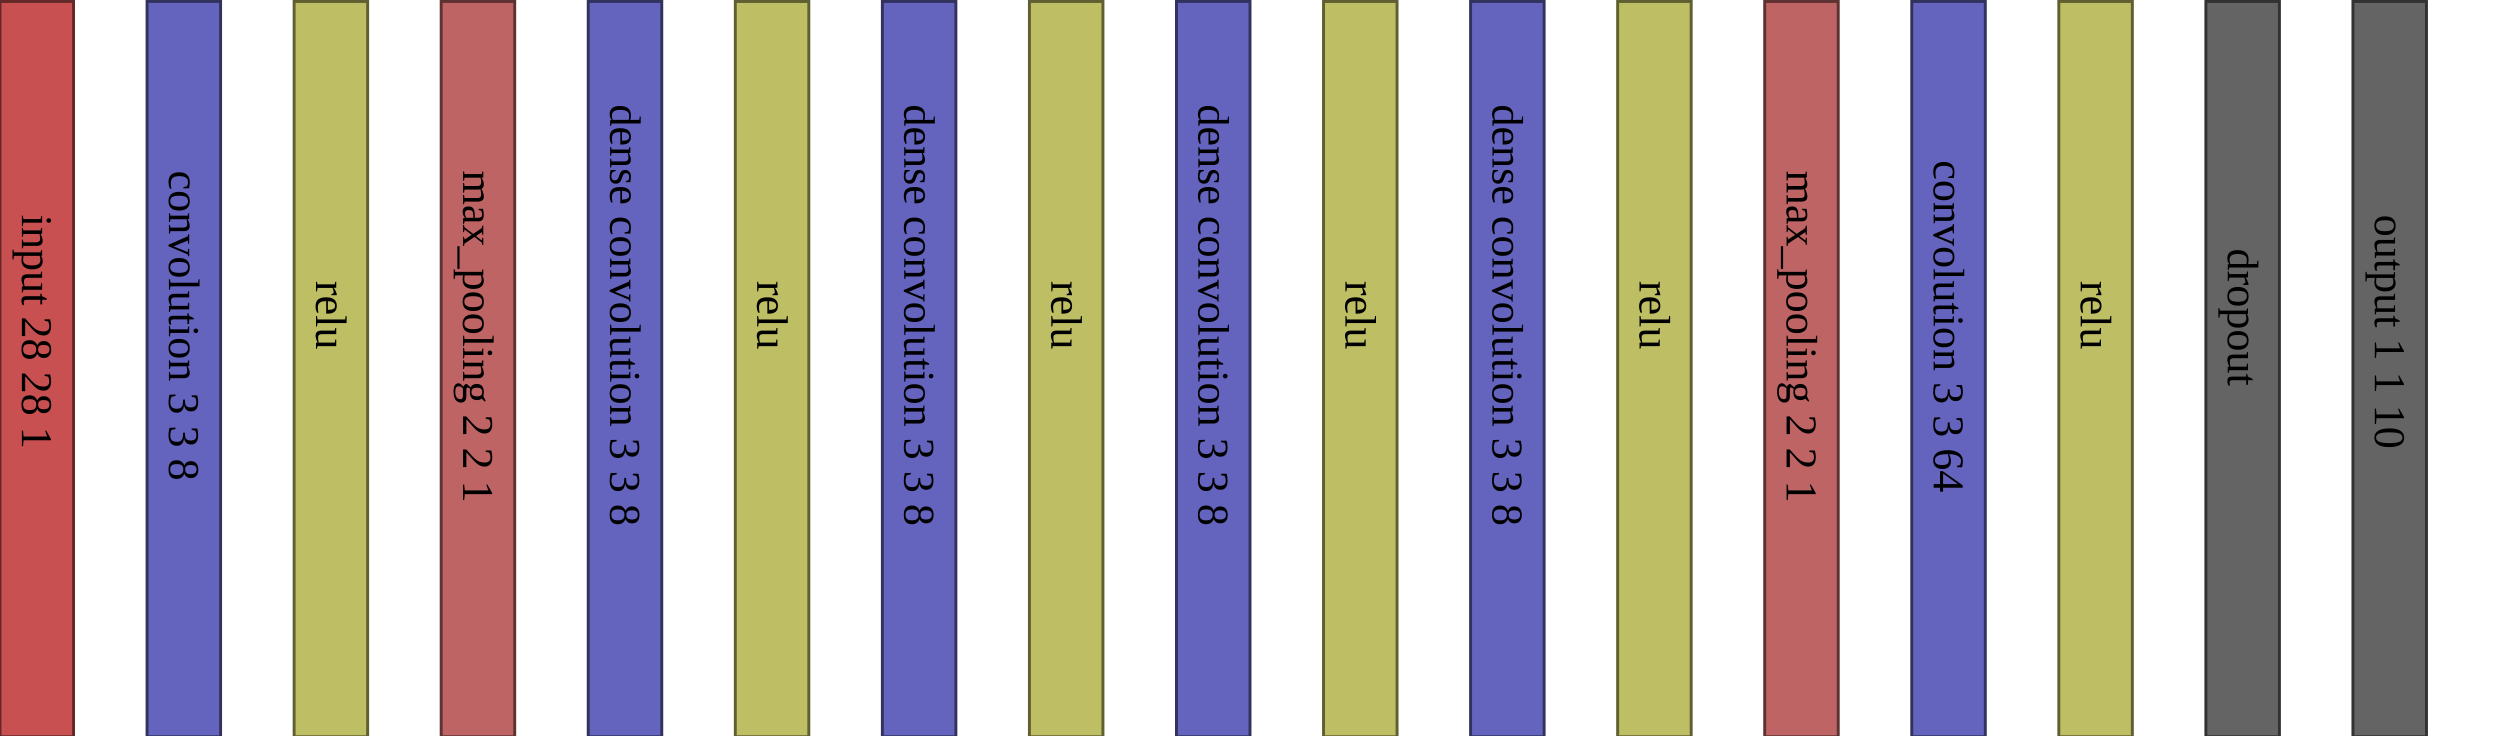
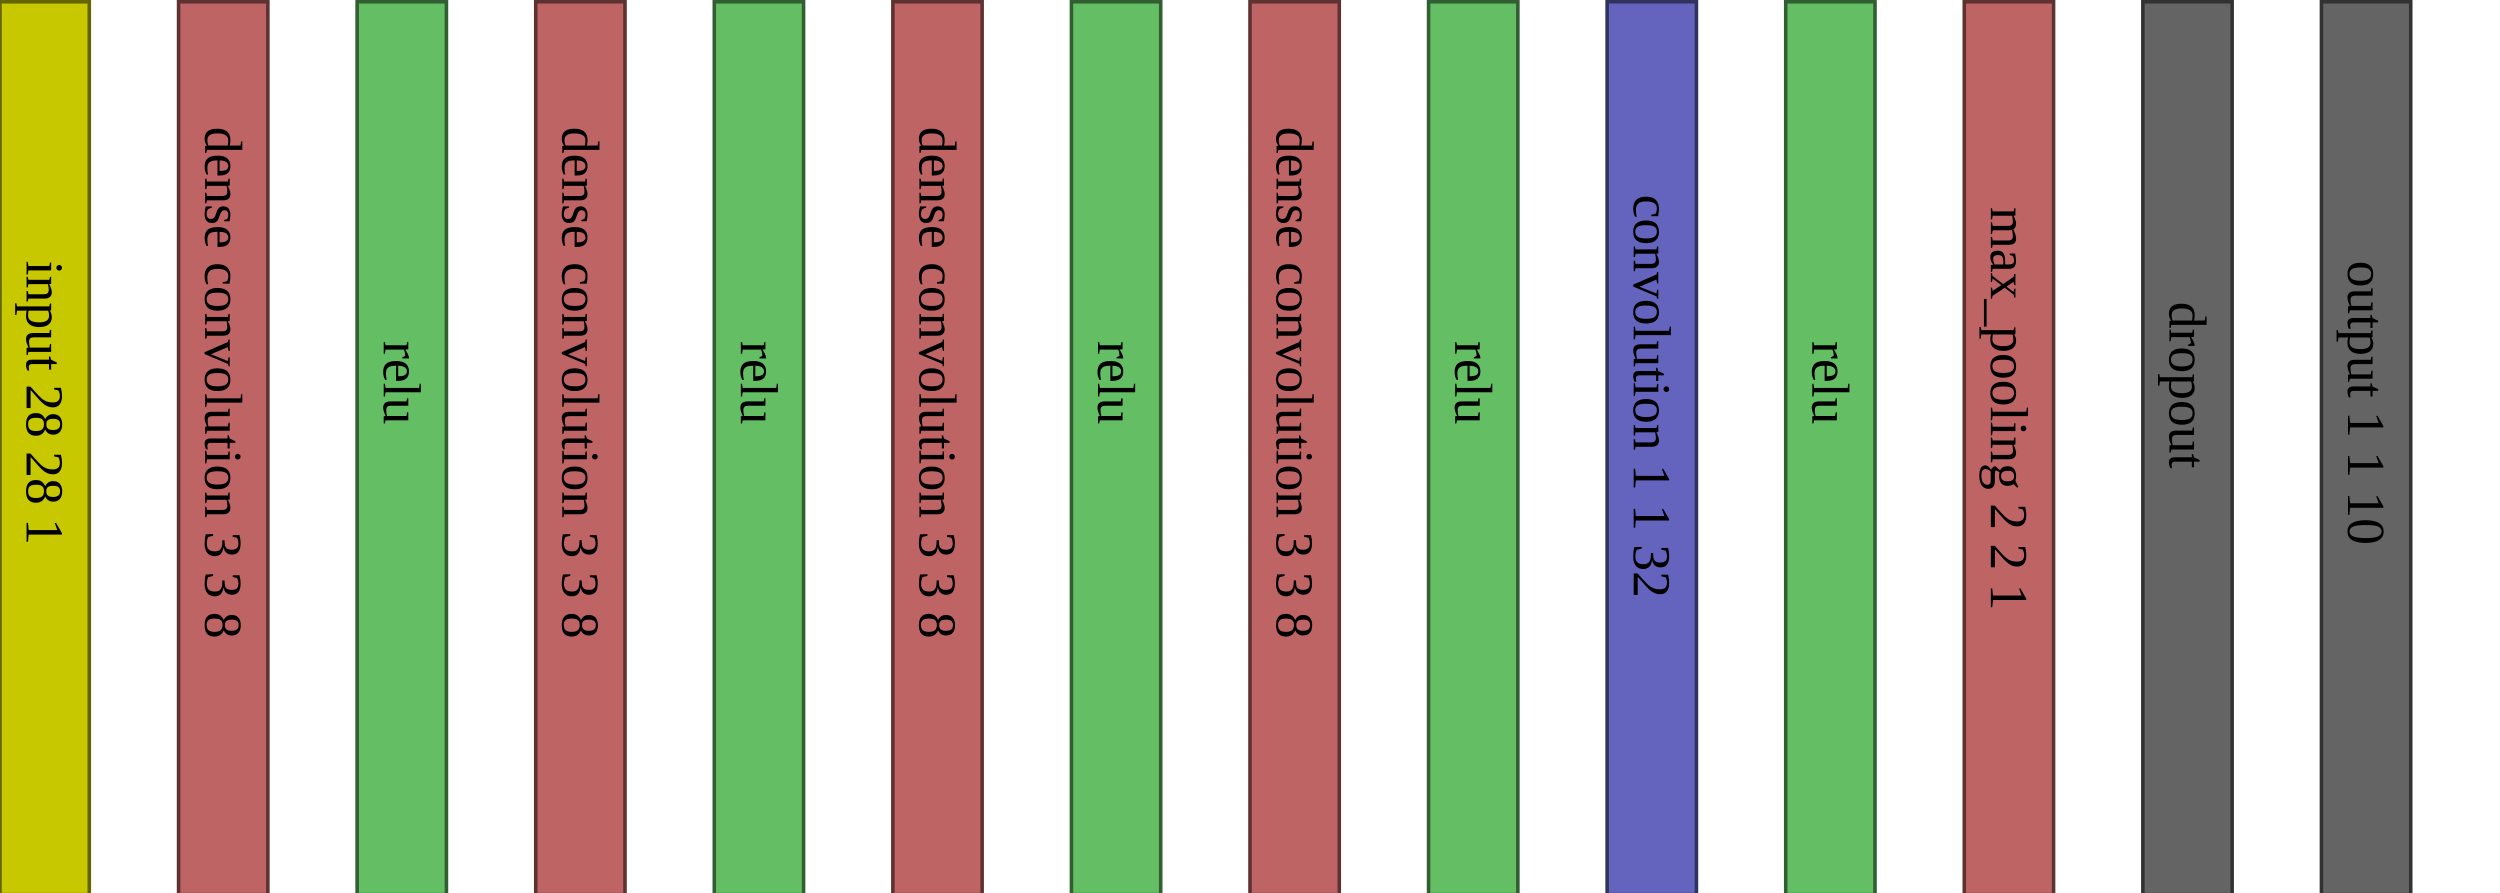
- <svg xmlns="http://www.w3.org/2000/svg" version="1.1" width="1700" height="500">
-   <rect x="0" y="1" width="50" height="500" fill="rgb(200,80,80)" stroke-width="2" stroke="rgb(100,40,40)" />
+ <svg xmlns="http://www.w3.org/2000/svg" version="1.1" width="1400" height="500">
+   <rect x="0" y="1" width="50" height="500" fill="rgb(200,200,0)" stroke-width="2" stroke="rgb(100,100,0)" />
  <text x="25" y="146" style="font-size: 30px; writing-mode: tb; ">input 28 28 1 </text>
-   <rect x="100" y="1" width="50" height="500" fill="rgb(100,100,190)" stroke-width="2" stroke="rgb(50,50,95)" />
-   <text x="125" y="116" style="font-size: 30px; writing-mode: tb; ">convolution 3 3 8 </text>
-   <rect x="200" y="1" width="50" height="500" fill="rgb(190,190,100)" stroke-width="2" stroke="rgb(95,95,50)" />
+   <rect x="100" y="1" width="50" height="500" fill="rgb(190,100,100)" stroke-width="2" stroke="rgb(95,50,50)" />
+   <text x="125" y="71" style="font-size: 30px; writing-mode: tb; ">dense convolution 3 3 8 </text>
+   <rect x="200" y="1" width="50" height="500" fill="rgb(100,190,100)" stroke-width="2" stroke="rgb(50,95,50)" />
  <text x="225" y="191" style="font-size: 30px; writing-mode: tb; ">relu    </text>
  <rect x="300" y="1" width="50" height="500" fill="rgb(190,100,100)" stroke-width="2" stroke="rgb(95,50,50)" />
-   <text x="325" y="116" style="font-size: 30px; writing-mode: tb; ">max_pooling 2 2 1 </text>
-   <rect x="400" y="1" width="50" height="500" fill="rgb(100,100,190)" stroke-width="2" stroke="rgb(50,50,95)" />
-   <text x="425" y="71" style="font-size: 30px; writing-mode: tb; ">dense convolution 3 3 8 </text>
-   <rect x="500" y="1" width="50" height="500" fill="rgb(190,190,100)" stroke-width="2" stroke="rgb(95,95,50)" />
-   <text x="525" y="191" style="font-size: 30px; writing-mode: tb; ">relu    </text>
-   <rect x="600" y="1" width="50" height="500" fill="rgb(100,100,190)" stroke-width="2" stroke="rgb(50,50,95)" />
-   <text x="625" y="71" style="font-size: 30px; writing-mode: tb; ">dense convolution 3 3 8 </text>
-   <rect x="700" y="1" width="50" height="500" fill="rgb(190,190,100)" stroke-width="2" stroke="rgb(95,95,50)" />
-   <text x="725" y="191" style="font-size: 30px; writing-mode: tb; ">relu    </text>
-   <rect x="800" y="1" width="50" height="500" fill="rgb(100,100,190)" stroke-width="2" stroke="rgb(50,50,95)" />
-   <text x="825" y="71" style="font-size: 30px; writing-mode: tb; ">dense convolution 3 3 8 </text>
-   <rect x="900" y="1" width="50" height="500" fill="rgb(190,190,100)" stroke-width="2" stroke="rgb(95,95,50)" />
-   <text x="925" y="191" style="font-size: 30px; writing-mode: tb; ">relu    </text>
-   <rect x="1000" y="1" width="50" height="500" fill="rgb(100,100,190)" stroke-width="2" stroke="rgb(50,50,95)" />
-   <text x="1025" y="71" style="font-size: 30px; writing-mode: tb; ">dense convolution 3 3 8 </text>
-   <rect x="1100" y="1" width="50" height="500" fill="rgb(190,190,100)" stroke-width="2" stroke="rgb(95,95,50)" />
-   <text x="1125" y="191" style="font-size: 30px; writing-mode: tb; ">relu    </text>
-   <rect x="1200" y="1" width="50" height="500" fill="rgb(190,100,100)" stroke-width="2" stroke="rgb(95,50,50)" />
-   <text x="1225" y="116" style="font-size: 30px; writing-mode: tb; ">max_pooling 2 2 1 </text>
-   <rect x="1300" y="1" width="50" height="500" fill="rgb(100,100,190)" stroke-width="2" stroke="rgb(50,50,95)" />
-   <text x="1325" y="109" style="font-size: 30px; writing-mode: tb; ">convolution 3 3 64 </text>
-   <rect x="1400" y="1" width="50" height="500" fill="rgb(190,190,100)" stroke-width="2" stroke="rgb(95,95,50)" />
-   <text x="1425" y="191" style="font-size: 30px; writing-mode: tb; ">relu    </text>
-   <rect x="1500" y="1" width="50" height="500" fill="rgb(100,100,100)" stroke-width="2" stroke="rgb(50,50,50)" />
-   <text x="1525" y="169" style="font-size: 30px; writing-mode: tb; ">dropout    </text>
-   <rect x="1600" y="1" width="50" height="500" fill="rgb(100,100,100)" stroke-width="2" stroke="rgb(50,50,50)" />
-   <text x="1625" y="146" style="font-size: 30px; writing-mode: tb; ">output 1 1 10 </text>
+   <text x="325" y="71" style="font-size: 30px; writing-mode: tb; ">dense convolution 3 3 8 </text>
+   <rect x="400" y="1" width="50" height="500" fill="rgb(100,190,100)" stroke-width="2" stroke="rgb(50,95,50)" />
+   <text x="425" y="191" style="font-size: 30px; writing-mode: tb; ">relu    </text>
+   <rect x="500" y="1" width="50" height="500" fill="rgb(190,100,100)" stroke-width="2" stroke="rgb(95,50,50)" />
+   <text x="525" y="71" style="font-size: 30px; writing-mode: tb; ">dense convolution 3 3 8 </text>
+   <rect x="600" y="1" width="50" height="500" fill="rgb(100,190,100)" stroke-width="2" stroke="rgb(50,95,50)" />
+   <text x="625" y="191" style="font-size: 30px; writing-mode: tb; ">relu    </text>
+   <rect x="700" y="1" width="50" height="500" fill="rgb(190,100,100)" stroke-width="2" stroke="rgb(95,50,50)" />
+   <text x="725" y="71" style="font-size: 30px; writing-mode: tb; ">dense convolution 3 3 8 </text>
+   <rect x="800" y="1" width="50" height="500" fill="rgb(100,190,100)" stroke-width="2" stroke="rgb(50,95,50)" />
+   <text x="825" y="191" style="font-size: 30px; writing-mode: tb; ">relu    </text>
+   <rect x="900" y="1" width="50" height="500" fill="rgb(100,100,190)" stroke-width="2" stroke="rgb(50,50,95)" />
+   <text x="925" y="109" style="font-size: 30px; writing-mode: tb; ">convolution 1 1 32 </text>
+   <rect x="1000" y="1" width="50" height="500" fill="rgb(100,190,100)" stroke-width="2" stroke="rgb(50,95,50)" />
+   <text x="1025" y="191" style="font-size: 30px; writing-mode: tb; ">relu    </text>
+   <rect x="1100" y="1" width="50" height="500" fill="rgb(190,100,100)" stroke-width="2" stroke="rgb(95,50,50)" />
+   <text x="1125" y="116" style="font-size: 30px; writing-mode: tb; ">max_pooling 2 2 1 </text>
+   <rect x="1200" y="1" width="50" height="500" fill="rgb(100,100,100)" stroke-width="2" stroke="rgb(50,50,50)" />
+   <text x="1225" y="169" style="font-size: 30px; writing-mode: tb; ">dropout    </text>
+   <rect x="1300" y="1" width="50" height="500" fill="rgb(100,100,100)" stroke-width="2" stroke="rgb(50,50,50)" />
+   <text x="1325" y="146" style="font-size: 30px; writing-mode: tb; ">output 1 1 10 </text>
</svg>
